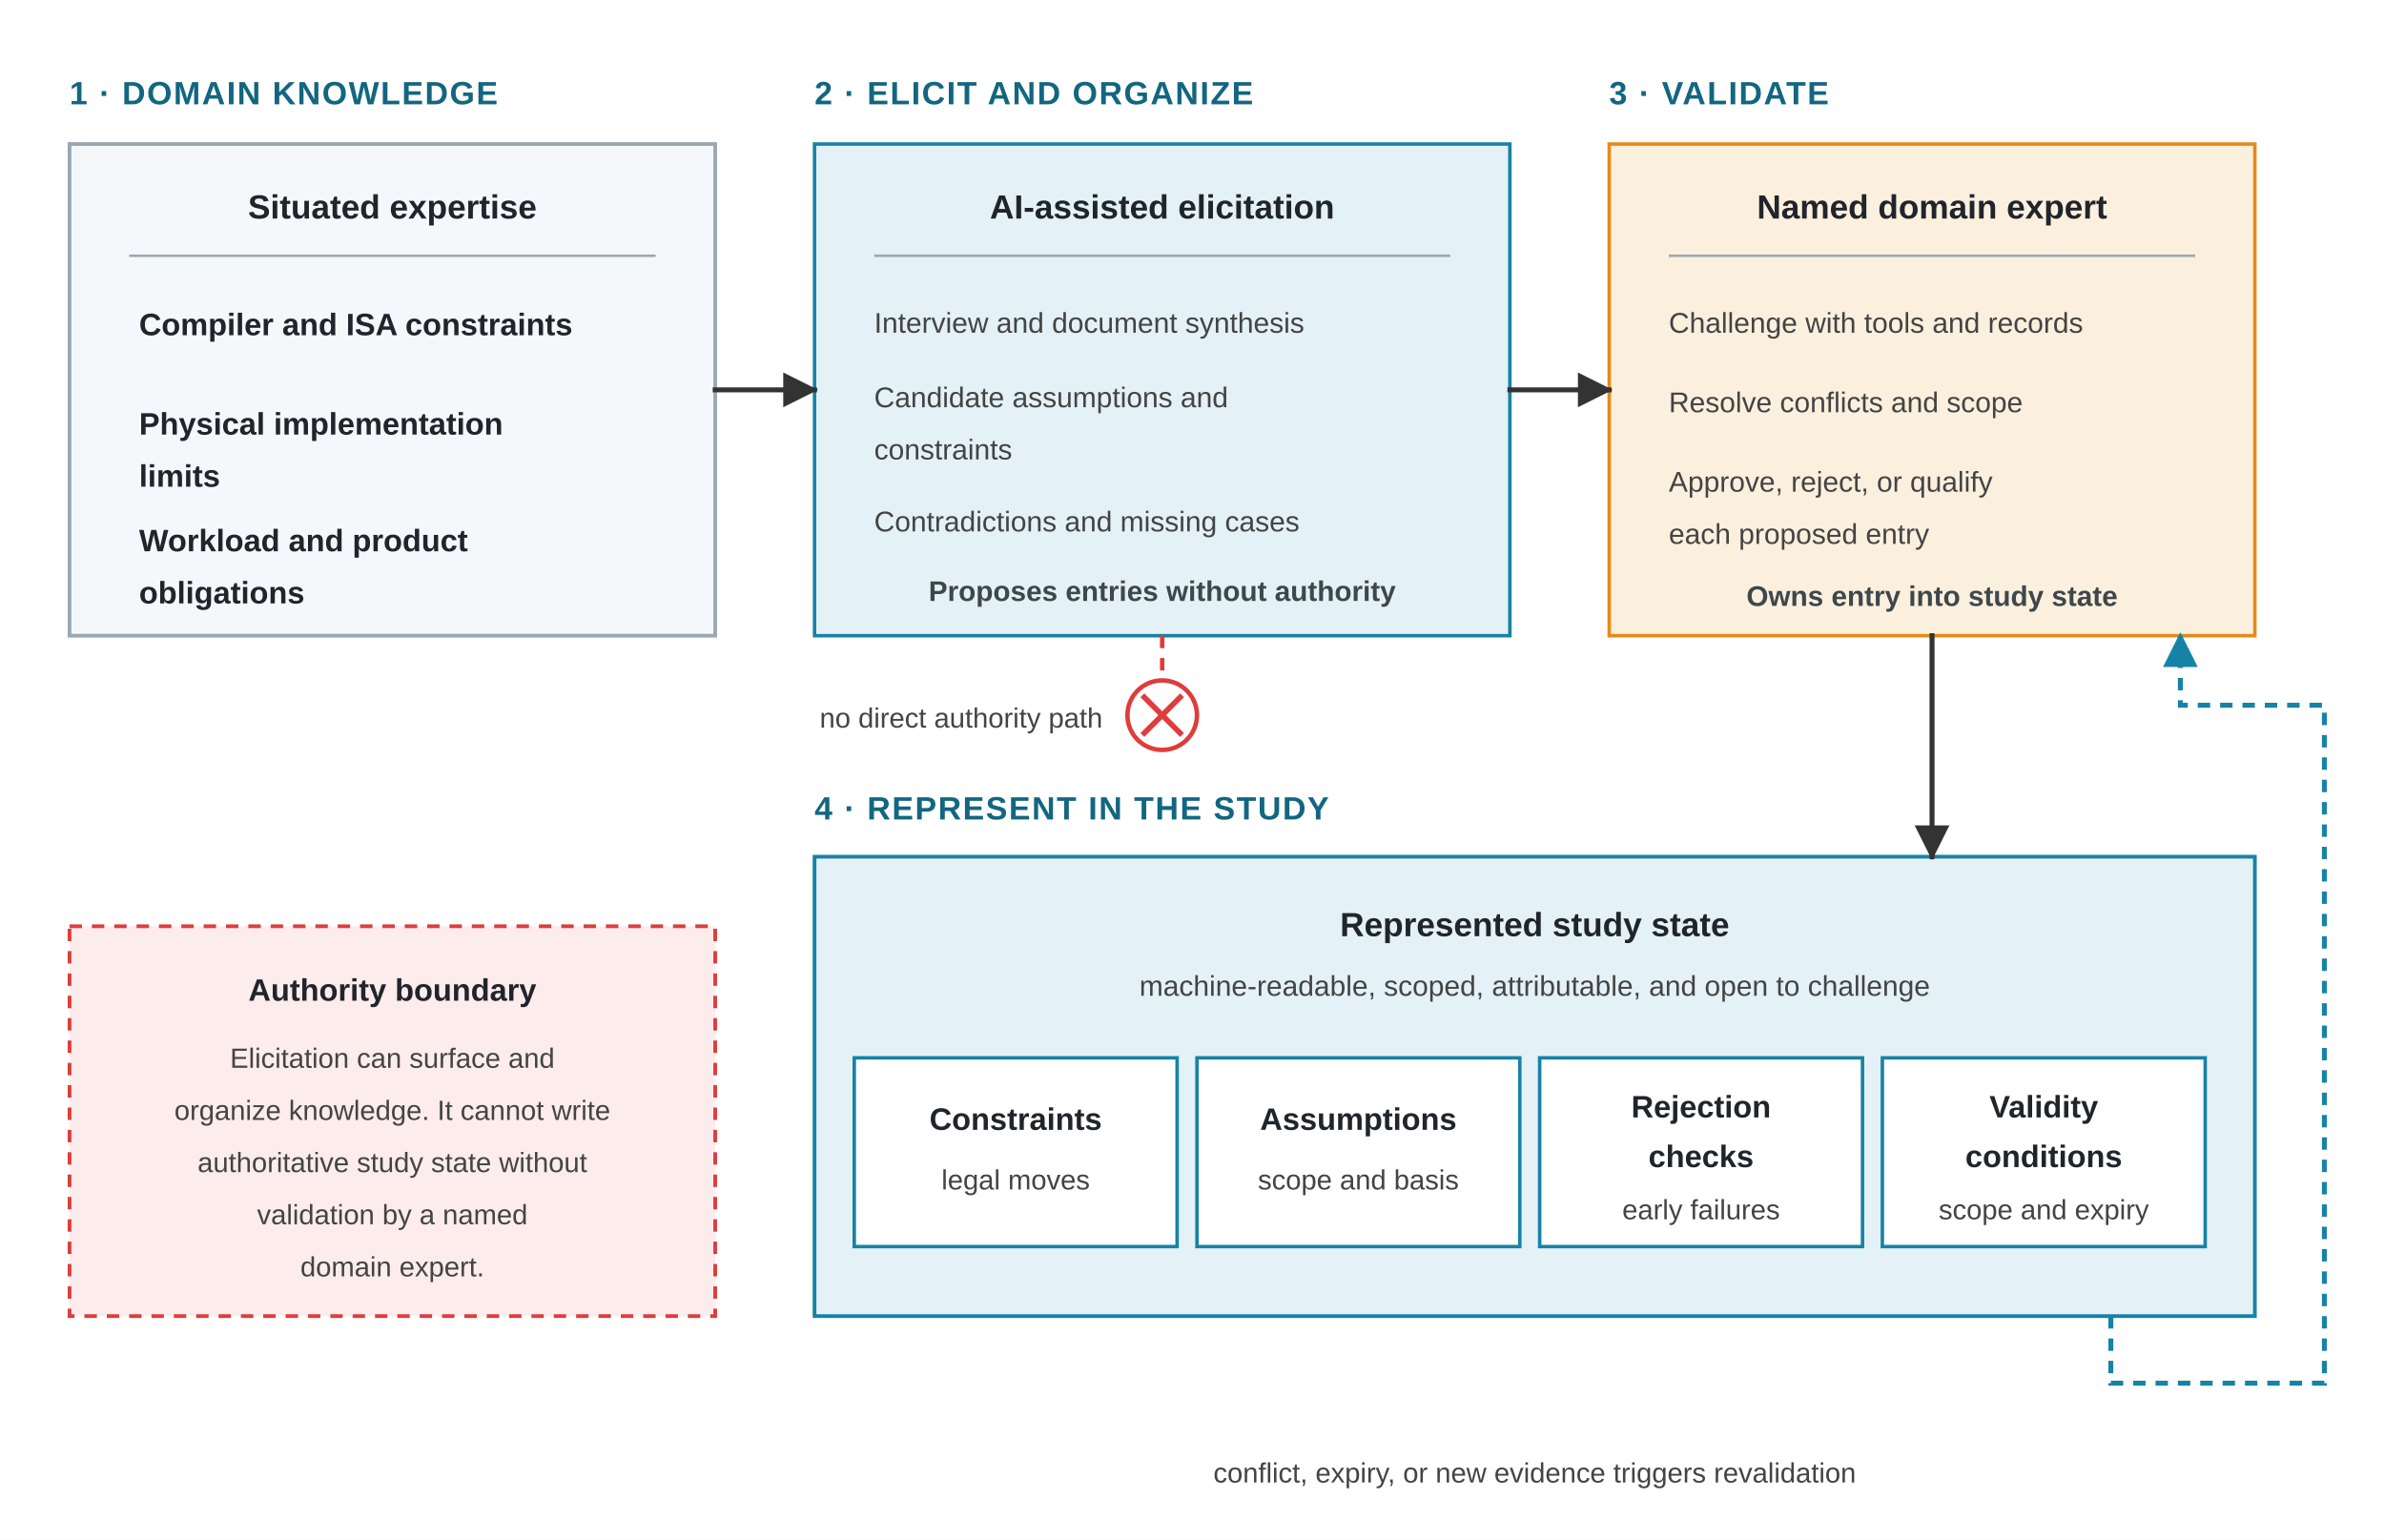
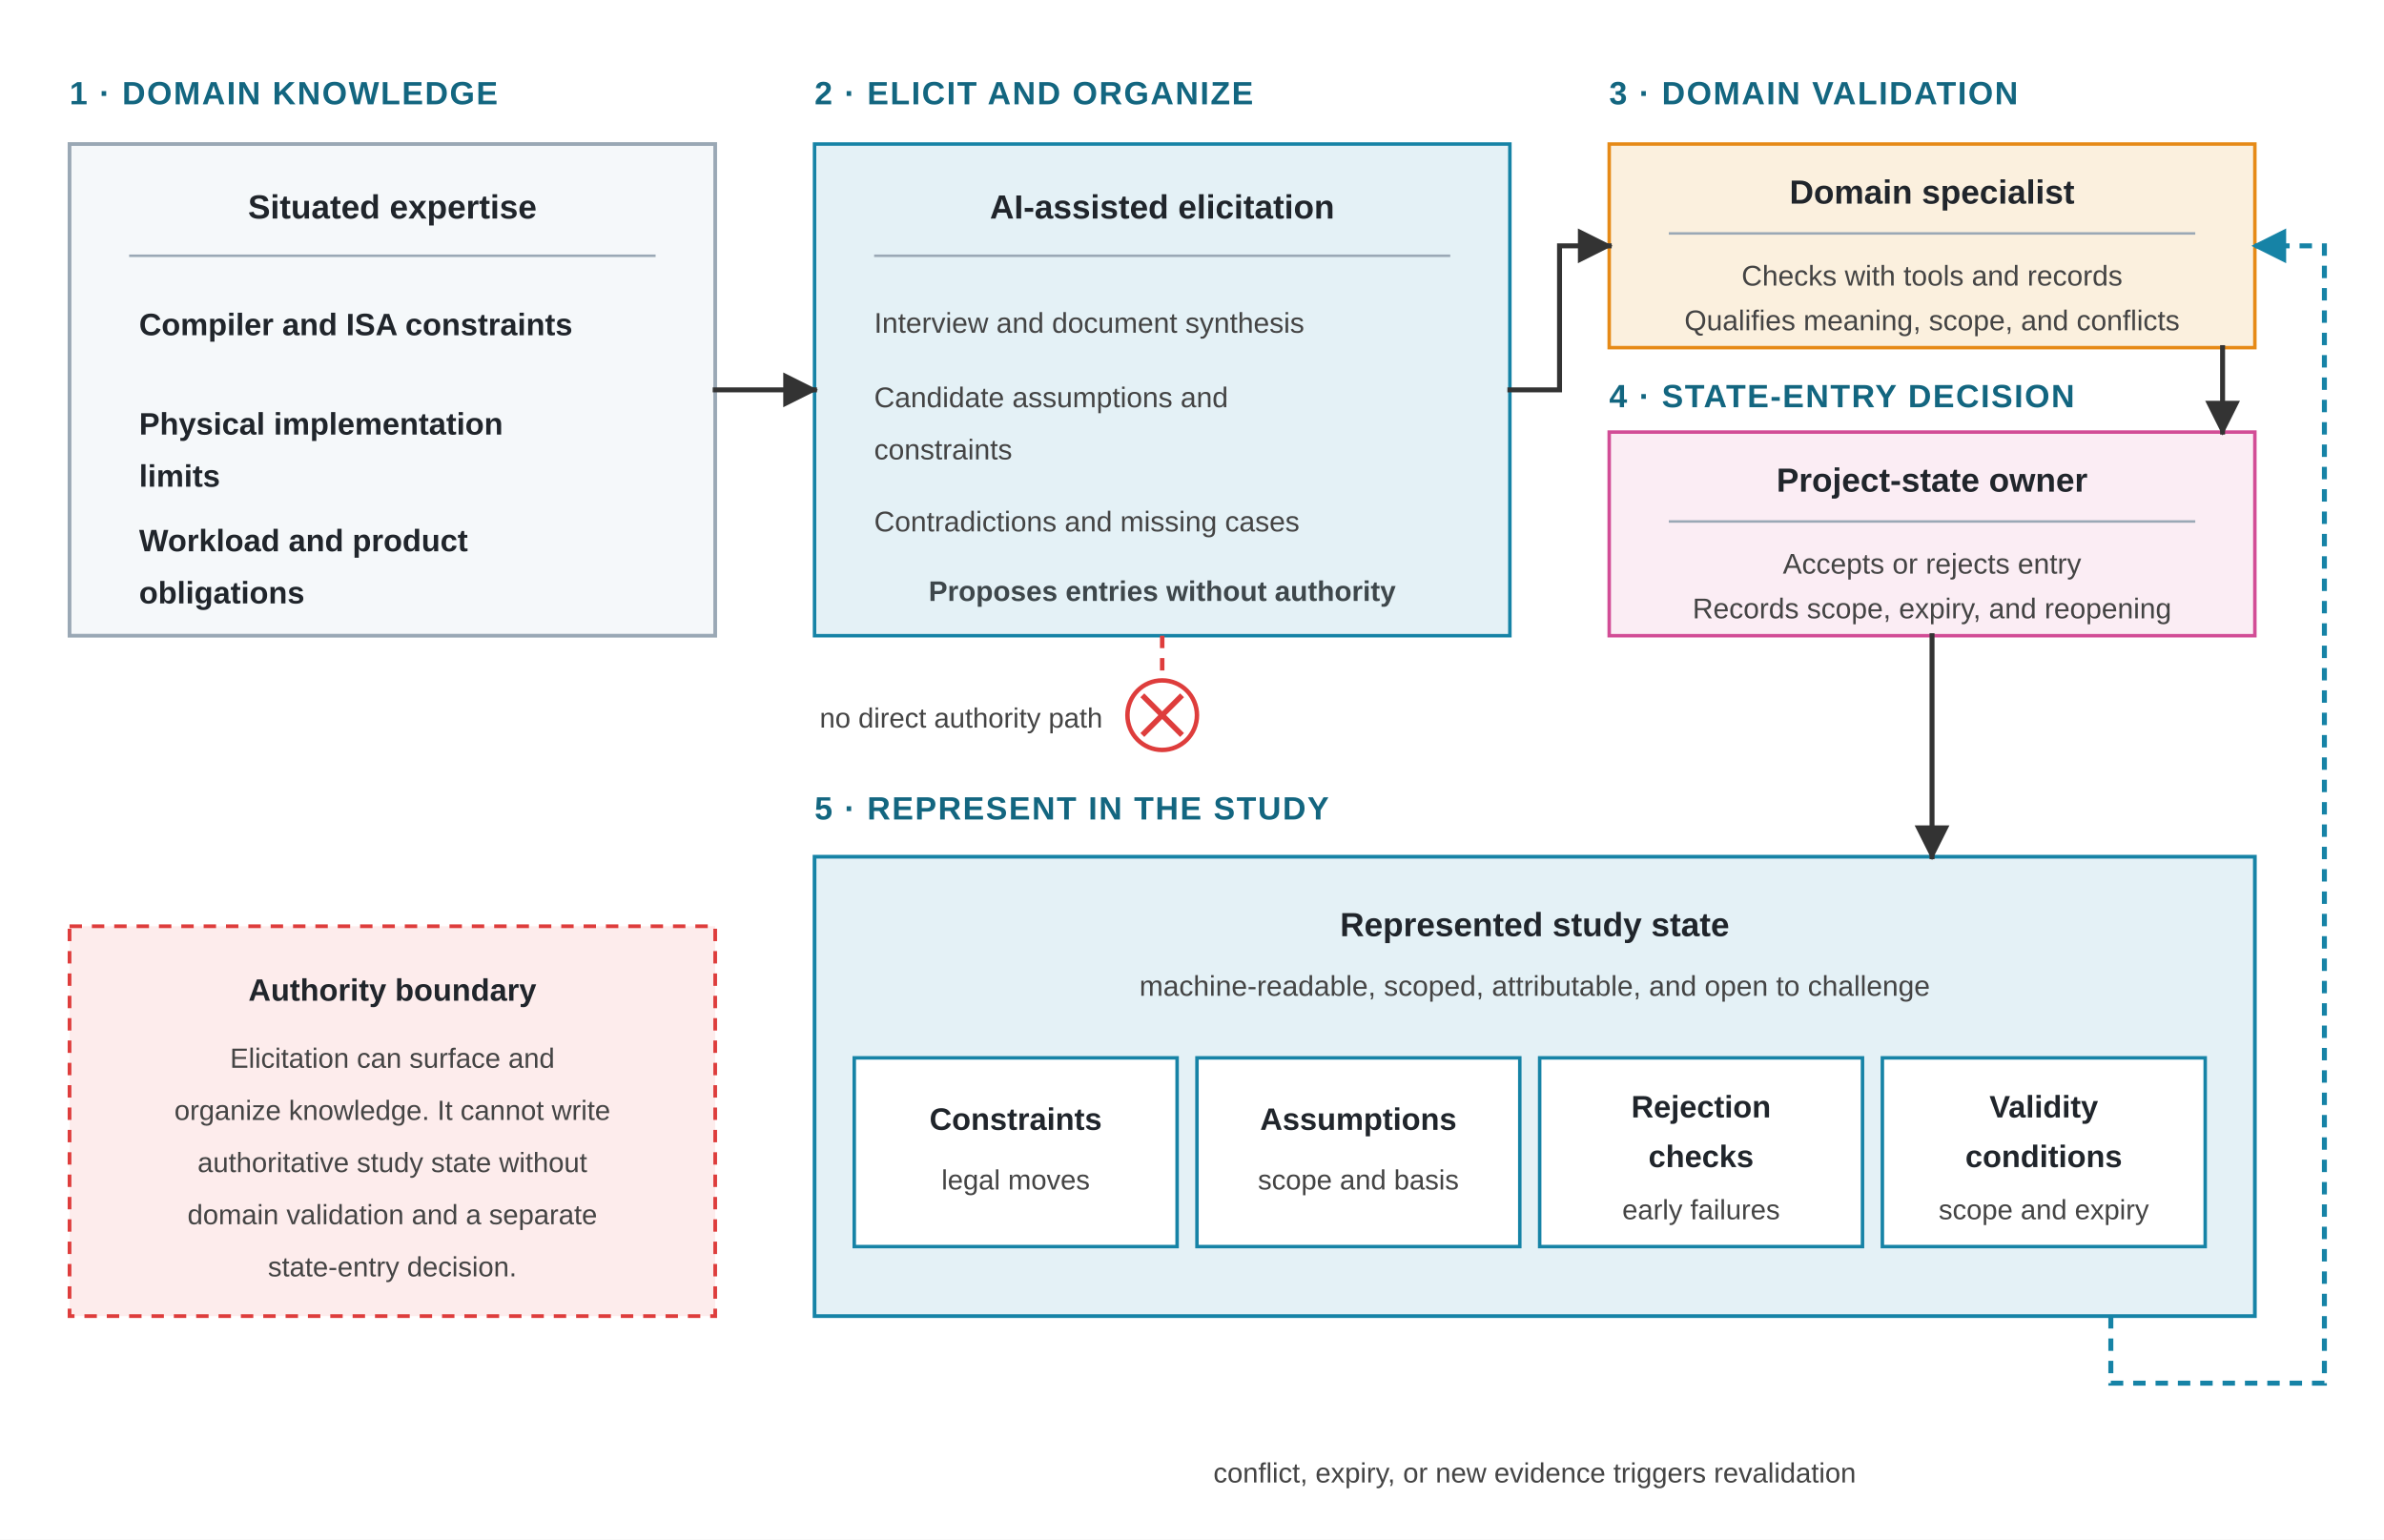
<svg xmlns="http://www.w3.org/2000/svg" viewBox="0 0 960 620" role="img" aria-labelledby="tacit-title tacit-desc">
  <defs>
    <marker id="arrow" viewBox="0 0 10 10" refX="9" refY="5" markerWidth="7" markerHeight="7" orient="auto">
      <path d="M 0 0 L 10 5 L 0 10 z" fill="#333333" />
    </marker>
    <marker id="arrow-teal" viewBox="0 0 10 10" refX="9" refY="5" markerWidth="7" markerHeight="7" orient="auto">
      <path d="M 0 0 L 10 5 L 0 10 z" fill="#1683A6" />
    </marker>
    <style>
      .font { font-family: Arial, Helvetica, sans-serif; }
      .source { fill: #F5F8FA; stroke: #9AA8B5; stroke-width: 1.5; }
      .assist { fill: #E4F1F6; stroke: #1683A6; stroke-width: 1.4; }
      .validate { fill: #FBF0DE; stroke: #E68A17; stroke-width: 1.4; }
+       .decide { fill: #FBEDF4; stroke: #D24D96; stroke-width: 1.4; }
      .state-panel { fill: #E4F1F6; stroke: #1683A6; stroke-width: 1.5; }
      .state { fill: #FFFFFF; stroke: #1683A6; stroke-width: 1.4; }
      .warning { fill: #FDECEC; stroke: #DE3D3C; stroke-width: 1.5; stroke-dasharray: 5 4; }
      .stage { font-size: 13px; font-weight: 700; fill: #136680; letter-spacing: 0.6px; }
      .heading { font-size: 13.5px; font-weight: 700; fill: #20252B; }
      .label { font-size: 12.5px; font-weight: 700; fill: #20252B; }
      .body { font-size: 11.5px; fill: #444444; }
      .small { font-size: 11.2px; fill: #444444; }
      .note { font-size: 11.4px; font-weight: 700; fill: #3E474B; }
      .arrow { stroke: #333333; stroke-width: 2; fill: none; stroke-linecap: square; marker-end: url(#arrow); }
      .revalidate { stroke: #1683A6; stroke-width: 2; fill: none; stroke-dasharray: 5 4; marker-end: url(#arrow-teal); }
      .blocked { stroke: #DE3D3C; stroke-width: 1.8; fill: none; stroke-dasharray: 5 4; }
      .divider { stroke: #9AA8B5; stroke-width: 1; }
    </style>
  </defs>
  <rect width="960" height="620" fill="#FFFFFF" />
  <g class="font">
    <text class="stage" x="28" y="42">1 · DOMAIN KNOWLEDGE</text>
    <rect class="source" x="28" y="58" width="260" height="198" />
    <text class="heading" x="158" y="88" text-anchor="middle">Situated expertise</text>
    <line class="divider" x1="52" y1="103" x2="264" y2="103" />
    <text class="label" x="56" y="135">Compiler and ISA constraints</text>
    <text class="label" x="56" y="175">Physical implementation</text>
    <text class="label" x="56" y="196">limits</text>
    <text class="label" x="56" y="222">Workload and product</text>
    <text class="label" x="56" y="243">obligations</text>
    <text class="stage" x="328" y="42">2 · ELICIT AND ORGANIZE</text>
    <rect class="assist" x="328" y="58" width="280" height="198" />
    <text class="heading" x="468" y="88" text-anchor="middle">AI-assisted elicitation</text>
    <line class="divider" x1="352" y1="103" x2="584" y2="103" />
    <text class="body" x="352" y="134">Interview and document synthesis</text>
    <text class="body" x="352" y="164">Candidate assumptions and</text>
    <text class="body" x="352" y="185">constraints</text>
    <text class="body" x="352" y="214">Contradictions and missing cases</text>
    <text class="note" x="468" y="242" text-anchor="middle">Proposes entries without authority</text>
-     <text class="stage" x="648" y="42">3 · VALIDATE</text>
-     <rect class="validate" x="648" y="58" width="260" height="198" />
-     <text class="heading" x="778" y="88" text-anchor="middle">Named domain expert</text>
-     <line class="divider" x1="672" y1="103" x2="884" y2="103" />
-     <text class="body" x="672" y="134">Challenge with tools and records</text>
-     <text class="body" x="672" y="166">Resolve conflicts and scope</text>
-     <text class="body" x="672" y="198">Approve, reject, or qualify</text>
-     <text class="body" x="672" y="219">each proposed entry</text>
-     <text class="note" x="778" y="244" text-anchor="middle">Owns entry into study state</text>
+     <text class="stage" x="648" y="42">3 · DOMAIN VALIDATION</text>
+     <rect class="validate" x="648" y="58" width="260" height="82" />
+     <text class="heading" x="778" y="82" text-anchor="middle">Domain specialist</text>
+     <line class="divider" x1="672" y1="94" x2="884" y2="94" />
+     <text class="body" x="778" y="115" text-anchor="middle">Checks with tools and records</text>
+     <text class="body" x="778" y="133" text-anchor="middle">Qualifies meaning, scope, and conflicts</text>
+     <text class="stage" x="648" y="164">4 · STATE-ENTRY DECISION</text>
+     <rect class="decide" x="648" y="174" width="260" height="82" />
+     <text class="heading" x="778" y="198" text-anchor="middle">Project-state owner</text>
+     <line class="divider" x1="672" y1="210" x2="884" y2="210" />
+     <text class="body" x="778" y="231" text-anchor="middle">Accepts or rejects entry</text>
+     <text class="body" x="778" y="249" text-anchor="middle">Records scope, expiry, and reopening</text>
    <path class="arrow" d="M 288 157 L 328 157" />
-     <path class="arrow" d="M 608 157 L 648 157" />
-     <text class="stage" x="328" y="330">4 · REPRESENT IN THE STUDY</text>
+     <path class="arrow" d="M 608 157 L 628 157 L 628 99 L 648 99" />
+     <path class="arrow" d="M 895 140 L 895 174" />
+     <text class="stage" x="328" y="330">5 · REPRESENT IN THE STUDY</text>
    <rect class="state-panel" x="328" y="345" width="580" height="185" />
    <text class="heading" x="618" y="377" text-anchor="middle">Represented study state</text>
    <text class="body" x="618" y="401" text-anchor="middle">machine-readable, scoped, attributable, and open to challenge</text>
    <rect class="state" x="344" y="426" width="130" height="76" />
    <text class="label" x="409" y="455" text-anchor="middle">Constraints</text>
    <text class="small" x="409" y="479" text-anchor="middle">legal moves</text>
    <rect class="state" x="482" y="426" width="130" height="76" />
    <text class="label" x="547" y="455" text-anchor="middle">Assumptions</text>
    <text class="small" x="547" y="479" text-anchor="middle">scope and basis</text>
    <rect class="state" x="620" y="426" width="130" height="76" />
    <text class="label" x="685" y="450" text-anchor="middle">Rejection</text>
    <text class="label" x="685" y="470" text-anchor="middle">checks</text>
    <text class="small" x="685" y="491" text-anchor="middle">early failures</text>
    <rect class="state" x="758" y="426" width="130" height="76" />
    <text class="label" x="823" y="450" text-anchor="middle">Validity</text>
    <text class="label" x="823" y="470" text-anchor="middle">conditions</text>
    <text class="small" x="823" y="491" text-anchor="middle">scope and expiry</text>
    <path class="arrow" d="M 778 256 L 778 345" />
    <path class="blocked" d="M 468 256 L 468 274" />
    <circle cx="468" cy="288" r="14" fill="#FFFFFF" stroke="#DE3D3C" stroke-width="1.8" />
    <path d="M 460 280 L 476 296 M 476 280 L 460 296" stroke="#DE3D3C" stroke-width="2.2" />
    <text class="small" x="444" y="293" text-anchor="end" fill="#C62A2A">no direct authority path</text>
-     <path class="revalidate" d="M 850 530 L 850 557 L 936 557 L 936 284 L 878 284 L 878 256" />
+     <path class="revalidate" d="M 850 530 L 850 557 L 936 557 L 936 99 L 908 99" />
    <text class="small" x="618" y="597" text-anchor="middle" fill="#136680">conflict, expiry, or new evidence triggers revalidation</text>
    <rect class="warning" x="28" y="373" width="260" height="157" />
    <text class="label" x="158" y="403" text-anchor="middle" fill="#C62A2A">Authority boundary</text>
    <text class="small" x="158" y="430" text-anchor="middle">Elicitation can surface and</text>
    <text class="small" x="158" y="451" text-anchor="middle">organize knowledge. It cannot write</text>
    <text class="small" x="158" y="472" text-anchor="middle">authoritative study state without</text>
-     <text class="small" x="158" y="493" text-anchor="middle">validation by a named</text>
-     <text class="small" x="158" y="514" text-anchor="middle">domain expert.</text>
+     <text class="small" x="158" y="493" text-anchor="middle">domain validation and a separate</text>
+     <text class="small" x="158" y="514" text-anchor="middle">state-entry decision.</text>
  </g>
</svg>
